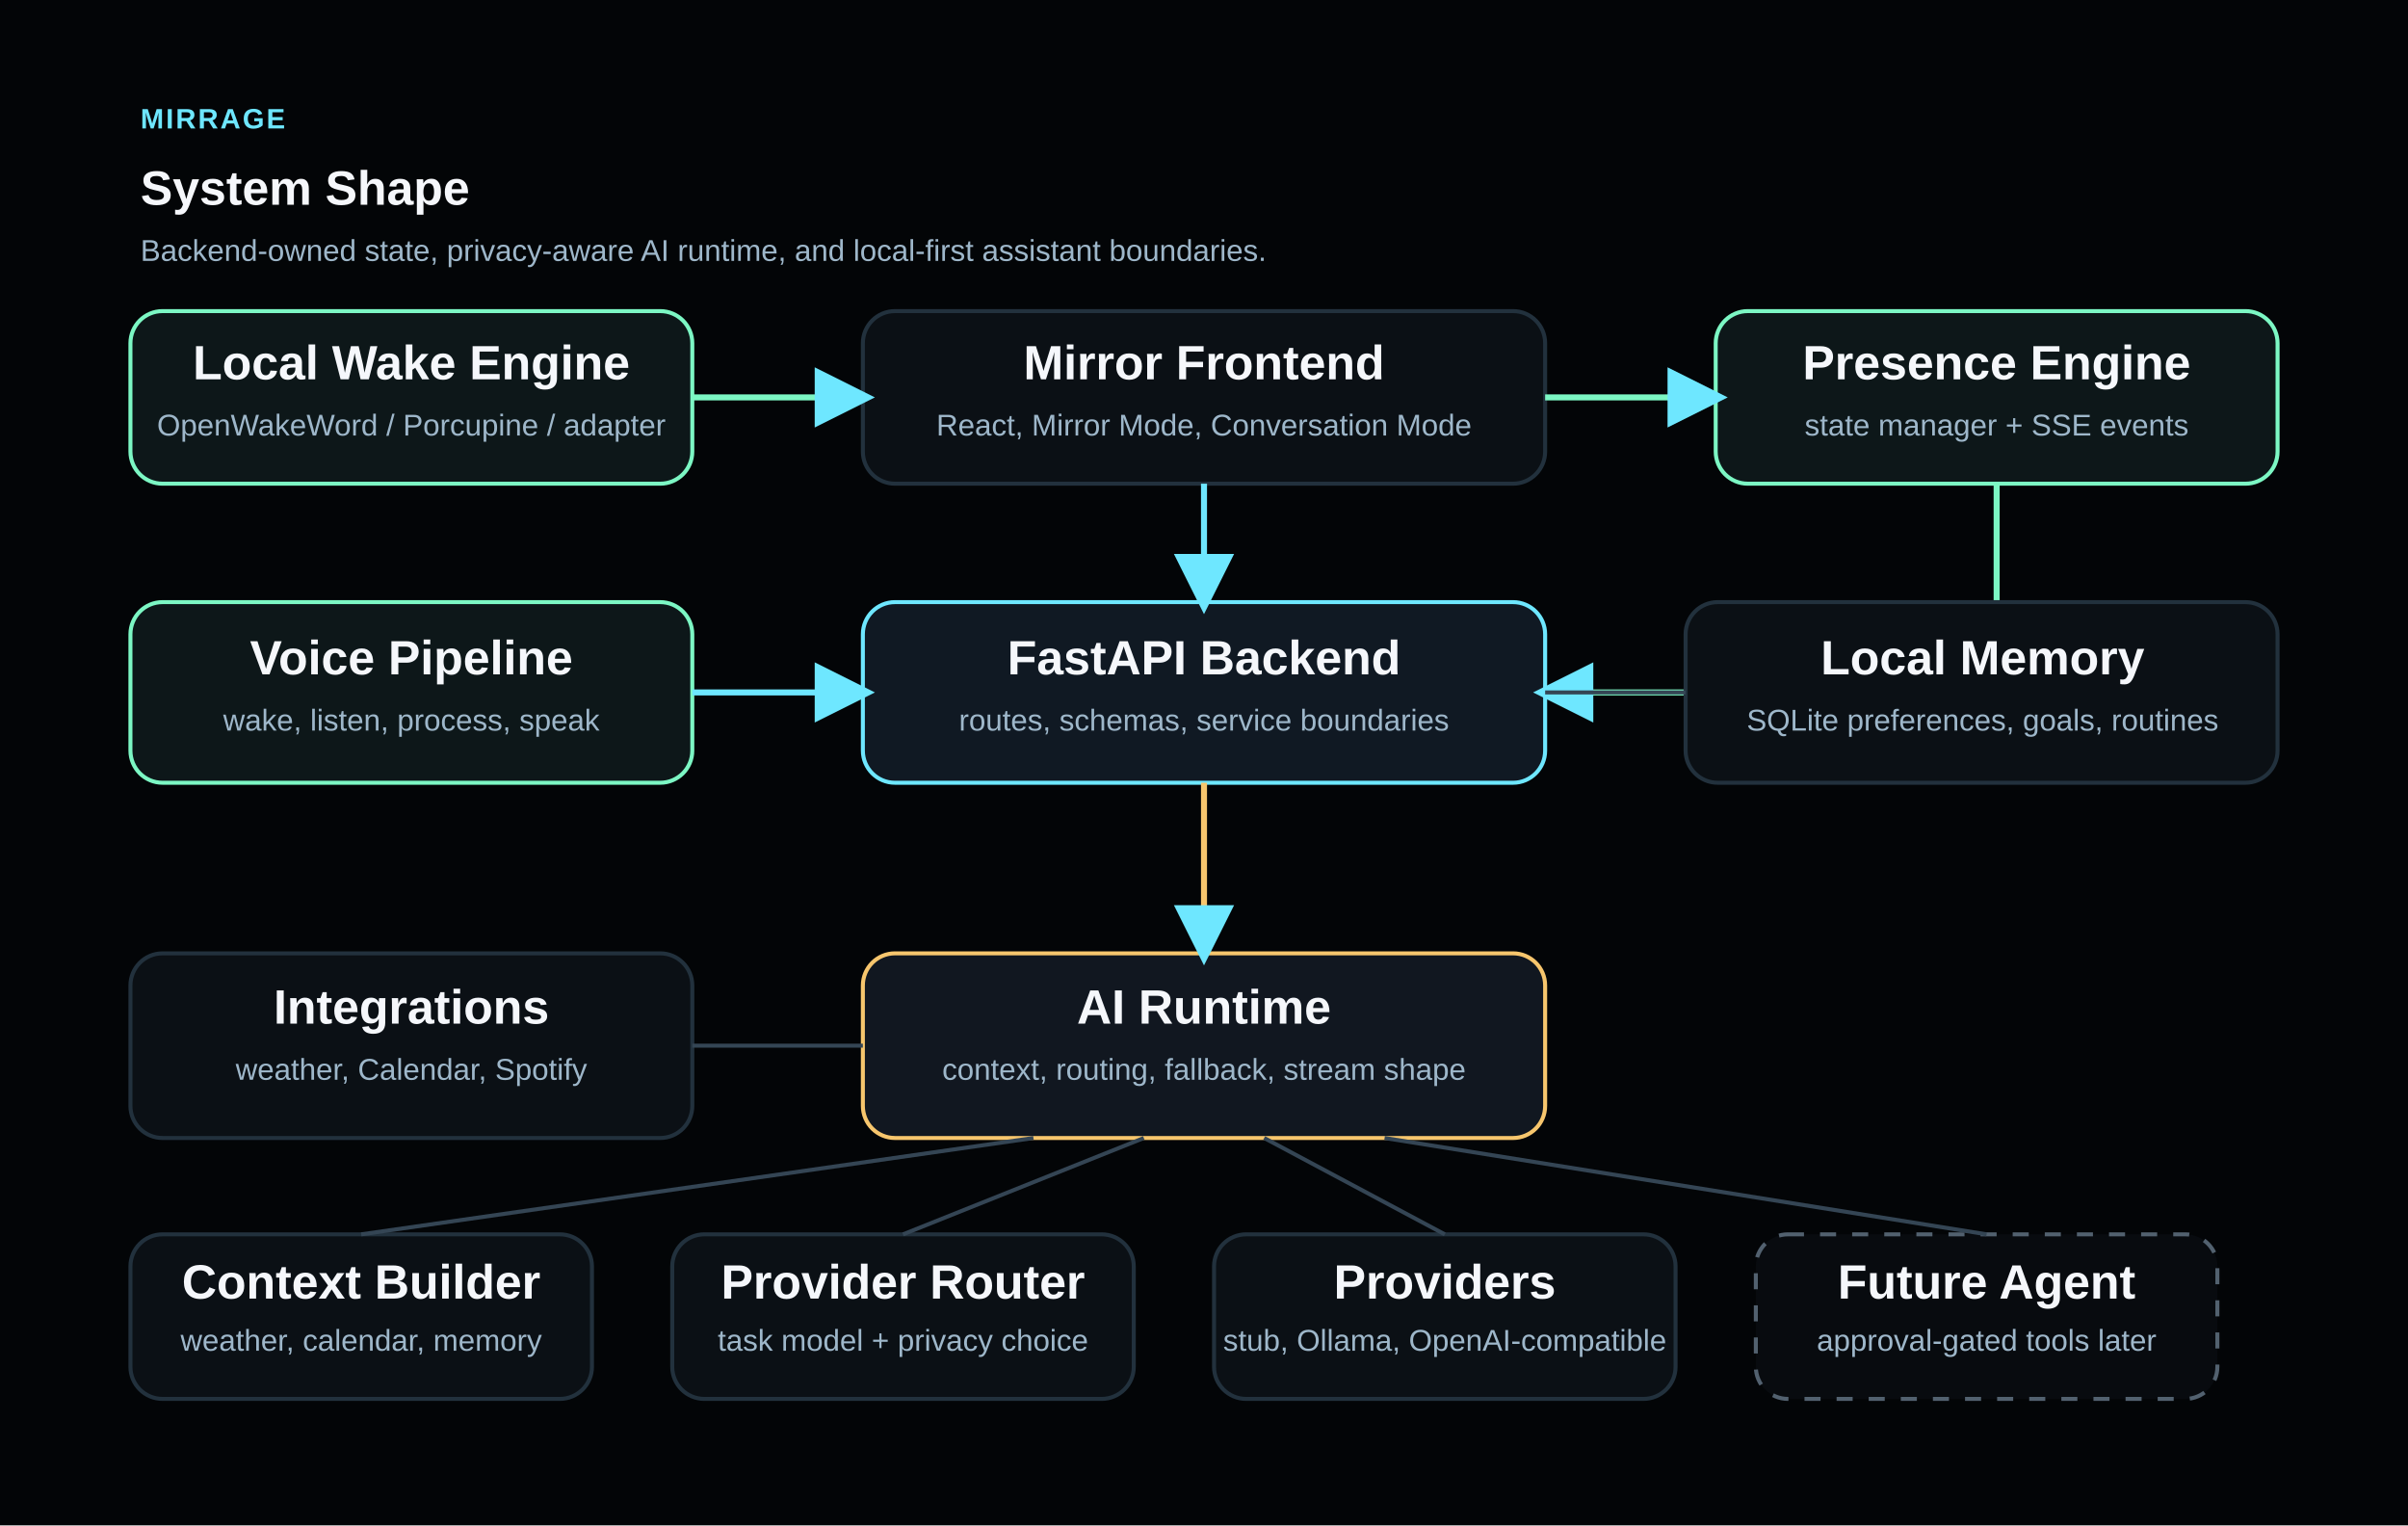
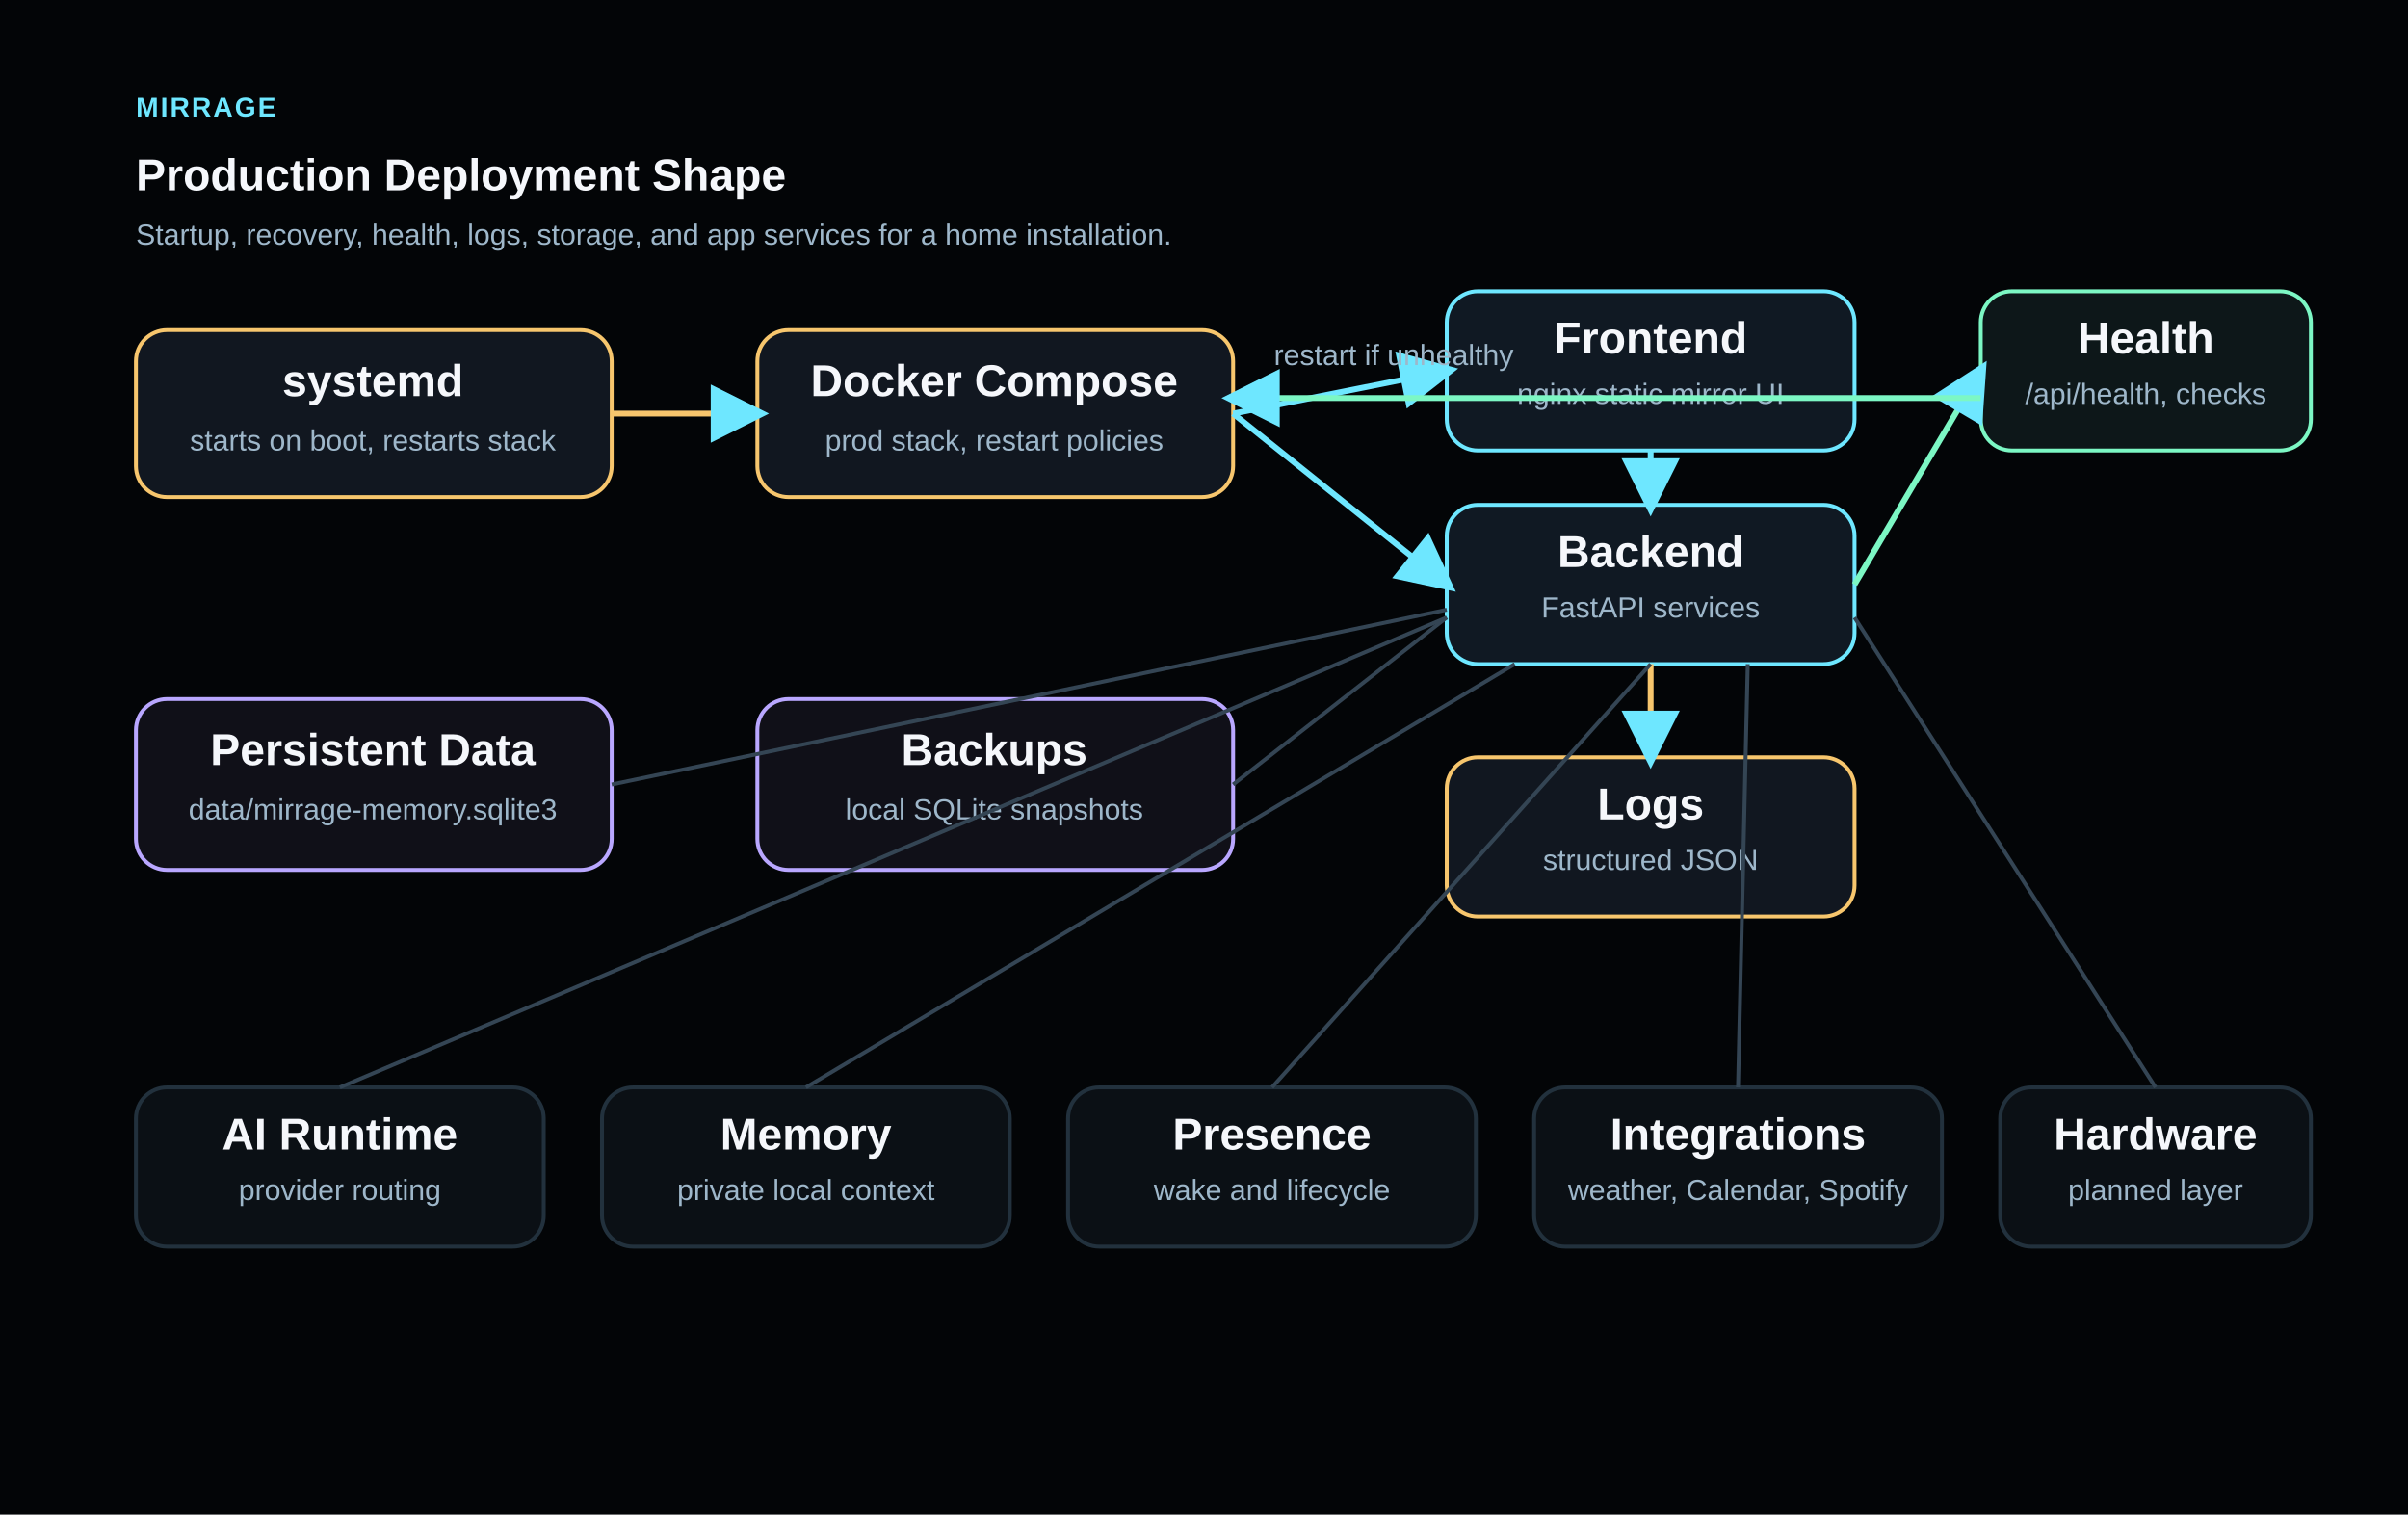
- <svg xmlns="http://www.w3.org/2000/svg" width="1200" height="760" viewBox="0 0 1200 760" role="img" aria-labelledby="title desc">
+ <svg xmlns="http://www.w3.org/2000/svg" width="1240" height="780" viewBox="0 0 1240 780" role="img" aria-labelledby="title desc">
  <defs>
    <marker id="arrow" markerWidth="10" markerHeight="10" refX="8" refY="5" orient="auto">
      <path d="M 0 0 L 10 5 L 0 10 z" fill="#6ee7ff" />
    </marker>
    <style>
      .bg { fill: #030507; }
      .panel { fill: #0b1015; stroke: #22313d; stroke-width: 2; rx: 16; }
      .core { fill: #101923; stroke: #6ee7ff; stroke-width: 2; rx: 16; }
-       .runtime { fill: #111720; stroke: #f7c66d; stroke-width: 2; rx: 16; }
-       .presence { fill: #0d1719; stroke: #7cf7c4; stroke-width: 2; rx: 16; }
-       .future { fill: #080b0f; stroke: #52616f; stroke-width: 2; stroke-dasharray: 8 8; rx: 16; }
-       .label { fill: #f5f7fb; font: 700 24px Arial, sans-serif; }
+       .ops { fill: #111720; stroke: #f7c66d; stroke-width: 2; rx: 16; }
+       .safe { fill: #0d1719; stroke: #7cf7c4; stroke-width: 2; rx: 16; }
+       .data { fill: #101018; stroke: #b9a7ff; stroke-width: 2; rx: 16; }
+       .label { fill: #f5f7fb; font: 700 23px Arial, sans-serif; }
      .small { fill: #9eb7ca; font: 500 15px Arial, sans-serif; }
      .tag { fill: #6ee7ff; font: 700 14px Arial, sans-serif; letter-spacing: 1px; }
      .line { stroke: #6ee7ff; stroke-width: 3; fill: none; marker-end: url(#arrow); }
-       .green-line { stroke: #7cf7c4; stroke-width: 3; fill: none; marker-end: url(#arrow); }
-       .gold-line { stroke: #f7c66d; stroke-width: 3; fill: none; marker-end: url(#arrow); }
-       .muted-line { stroke: #344554; stroke-width: 2; fill: none; }
+       .gold { stroke: #f7c66d; stroke-width: 3; fill: none; marker-end: url(#arrow); }
+       .green { stroke: #7cf7c4; stroke-width: 3; fill: none; marker-end: url(#arrow); }
+       .muted { stroke: #344554; stroke-width: 2; fill: none; }
    </style>
  </defs>
-   <rect class="bg" width="1200" height="760" />
-   <text x="70" y="64" class="tag">MIRRAGE</text>
-   <text x="70" y="102" class="label">System Shape</text>
-   <text x="70" y="130" class="small">Backend-owned state, privacy-aware AI runtime, and local-first assistant boundaries.</text>
-   <rect x="430" y="155" width="340" height="86" class="panel" />
-   <text x="600" y="189" text-anchor="middle" class="label">Mirror Frontend</text>
-   <text x="600" y="217" text-anchor="middle" class="small">React, Mirror Mode, Conversation Mode</text>
-   <rect x="430" y="300" width="340" height="90" class="core" />
-   <text x="600" y="336" text-anchor="middle" class="label">FastAPI Backend</text>
-   <text x="600" y="364" text-anchor="middle" class="small">routes, schemas, service boundaries</text>
-   <path d="M 600 241 L 600 300" class="line" />
-   <rect x="65" y="155" width="280" height="86" class="presence" />
-   <text x="205" y="189" text-anchor="middle" class="label">Local Wake Engine</text>
-   <text x="205" y="217" text-anchor="middle" class="small">OpenWakeWord / Porcupine / adapter</text>
-   <rect x="855" y="155" width="280" height="86" class="presence" />
-   <text x="995" y="189" text-anchor="middle" class="label">Presence Engine</text>
-   <text x="995" y="217" text-anchor="middle" class="small">state manager + SSE events</text>
-   <path d="M 345 198 L 430 198" class="green-line" />
-   <path d="M 770 198 L 855 198" class="green-line" />
-   <path d="M 995 241 L 995 345 L 770 345" class="green-line" />
-   <text x="874" y="330" class="small">frontend subscribes</text>
-   <rect x="65" y="300" width="280" height="90" class="presence" />
-   <text x="205" y="336" text-anchor="middle" class="label">Voice Pipeline</text>
-   <text x="205" y="364" text-anchor="middle" class="small">wake, listen, process, speak</text>
-   <path d="M 345 345 L 430 345" class="line" />
-   <rect x="430" y="475" width="340" height="92" class="runtime" />
-   <text x="600" y="510" text-anchor="middle" class="label">AI Runtime</text>
-   <text x="600" y="538" text-anchor="middle" class="small">context, routing, fallback, stream shape</text>
-   <path d="M 600 390 L 600 475" class="gold-line" />
-   <rect x="65" y="615" width="230" height="82" class="panel" />
-   <text x="180" y="647" text-anchor="middle" class="label">Context Builder</text>
-   <text x="180" y="673" text-anchor="middle" class="small">weather, calendar, memory</text>
-   <rect x="335" y="615" width="230" height="82" class="panel" />
-   <text x="450" y="647" text-anchor="middle" class="label">Provider Router</text>
-   <text x="450" y="673" text-anchor="middle" class="small">task model + privacy choice</text>
-   <rect x="605" y="615" width="230" height="82" class="panel" />
-   <text x="720" y="647" text-anchor="middle" class="label">Providers</text>
-   <text x="720" y="673" text-anchor="middle" class="small">stub, Ollama, OpenAI-compatible</text>
-   <rect x="875" y="615" width="230" height="82" class="future" />
-   <text x="990" y="647" text-anchor="middle" class="label">Future Agent</text>
-   <text x="990" y="673" text-anchor="middle" class="small">approval-gated tools later</text>
-   <path d="M 515 567 L 180 615" class="muted-line" />
-   <path d="M 570 567 L 450 615" class="muted-line" />
-   <path d="M 630 567 L 720 615" class="muted-line" />
-   <path d="M 690 567 L 990 615" class="muted-line" />
-   <rect x="840" y="300" width="295" height="90" class="panel" />
-   <text x="988" y="336" text-anchor="middle" class="label">Local Memory</text>
-   <text x="988" y="364" text-anchor="middle" class="small">SQLite preferences, goals, routines</text>
-   <rect x="65" y="475" width="280" height="92" class="panel" />
-   <text x="205" y="510" text-anchor="middle" class="label">Integrations</text>
-   <text x="205" y="538" text-anchor="middle" class="small">weather, Calendar, Spotify</text>
-   <path d="M 770 345 L 840 345" class="muted-line" />
-   <path d="M 430 521 L 345 521" class="muted-line" />
+   <rect class="bg" width="1240" height="780" />
+   <text x="70" y="60" class="tag">MIRRAGE</text>
+   <text x="70" y="98" class="label">Production Deployment Shape</text>
+   <text x="70" y="126" class="small">Startup, recovery, health, logs, storage, and app services for a home installation.</text>
+   <rect x="70" y="170" width="245" height="86" class="ops" />
+   <text x="192" y="204" text-anchor="middle" class="label">systemd</text>
+   <text x="192" y="232" text-anchor="middle" class="small">starts on boot, restarts stack</text>
+   <rect x="390" y="170" width="245" height="86" class="ops" />
+   <text x="512" y="204" text-anchor="middle" class="label">Docker Compose</text>
+   <text x="512" y="232" text-anchor="middle" class="small">prod stack, restart policies</text>
+   <rect x="745" y="150" width="210" height="82" class="core" />
+   <text x="850" y="182" text-anchor="middle" class="label">Frontend</text>
+   <text x="850" y="208" text-anchor="middle" class="small">nginx static mirror UI</text>
+   <rect x="745" y="260" width="210" height="82" class="core" />
+   <text x="850" y="292" text-anchor="middle" class="label">Backend</text>
+   <text x="850" y="318" text-anchor="middle" class="small">FastAPI services</text>
+   <path d="M 315 213 L 390 213" class="gold" />
+   <path d="M 635 213 L 745 191" class="line" />
+   <path d="M 635 213 L 745 301" class="line" />
+   <path d="M 850 232 L 850 260" class="line" />
+   <rect x="1020" y="150" width="170" height="82" class="safe" />
+   <text x="1105" y="182" text-anchor="middle" class="label">Health</text>
+   <text x="1105" y="208" text-anchor="middle" class="small">/api/health, checks</text>
+   <path d="M 955 301 L 1020 191" class="green" />
+   <path d="M 1020 205 L 635 205" class="green" />
+   <text x="656" y="188" class="small">restart if unhealthy</text>
+   <rect x="70" y="360" width="245" height="88" class="data" />
+   <text x="192" y="394" text-anchor="middle" class="label">Persistent Data</text>
+   <text x="192" y="422" text-anchor="middle" class="small">data/mirrage-memory.sqlite3</text>
+   <rect x="390" y="360" width="245" height="88" class="data" />
+   <text x="512" y="394" text-anchor="middle" class="label">Backups</text>
+   <text x="512" y="422" text-anchor="middle" class="small">local SQLite snapshots</text>
+   <rect x="745" y="390" width="210" height="82" class="ops" />
+   <text x="850" y="422" text-anchor="middle" class="label">Logs</text>
+   <text x="850" y="448" text-anchor="middle" class="small">structured JSON</text>
+   <path d="M 745 314 L 315 404" class="muted" />
+   <path d="M 745 318 L 635 404" class="muted" />
+   <path d="M 850 342 L 850 390" class="gold" />
+   <rect x="70" y="560" width="210" height="82" class="panel" />
+   <text x="175" y="592" text-anchor="middle" class="label">AI Runtime</text>
+   <text x="175" y="618" text-anchor="middle" class="small">provider routing</text>
+   <rect x="310" y="560" width="210" height="82" class="panel" />
+   <text x="415" y="592" text-anchor="middle" class="label">Memory</text>
+   <text x="415" y="618" text-anchor="middle" class="small">private local context</text>
+   <rect x="550" y="560" width="210" height="82" class="panel" />
+   <text x="655" y="592" text-anchor="middle" class="label">Presence</text>
+   <text x="655" y="618" text-anchor="middle" class="small">wake and lifecycle</text>
+   <rect x="790" y="560" width="210" height="82" class="panel" />
+   <text x="895" y="592" text-anchor="middle" class="label">Integrations</text>
+   <text x="895" y="618" text-anchor="middle" class="small">weather, Calendar, Spotify</text>
+   <rect x="1030" y="560" width="160" height="82" class="panel" />
+   <text x="1110" y="592" text-anchor="middle" class="label">Hardware</text>
+   <text x="1110" y="618" text-anchor="middle" class="small">planned layer</text>
+   <path d="M 745 318 L 175 560" class="muted" />
+   <path d="M 780 342 L 415 560" class="muted" />
+   <path d="M 850 342 L 655 560" class="muted" />
+   <path d="M 900 342 L 895 560" class="muted" />
+   <path d="M 955 318 L 1110 560" class="muted" />
</svg>
